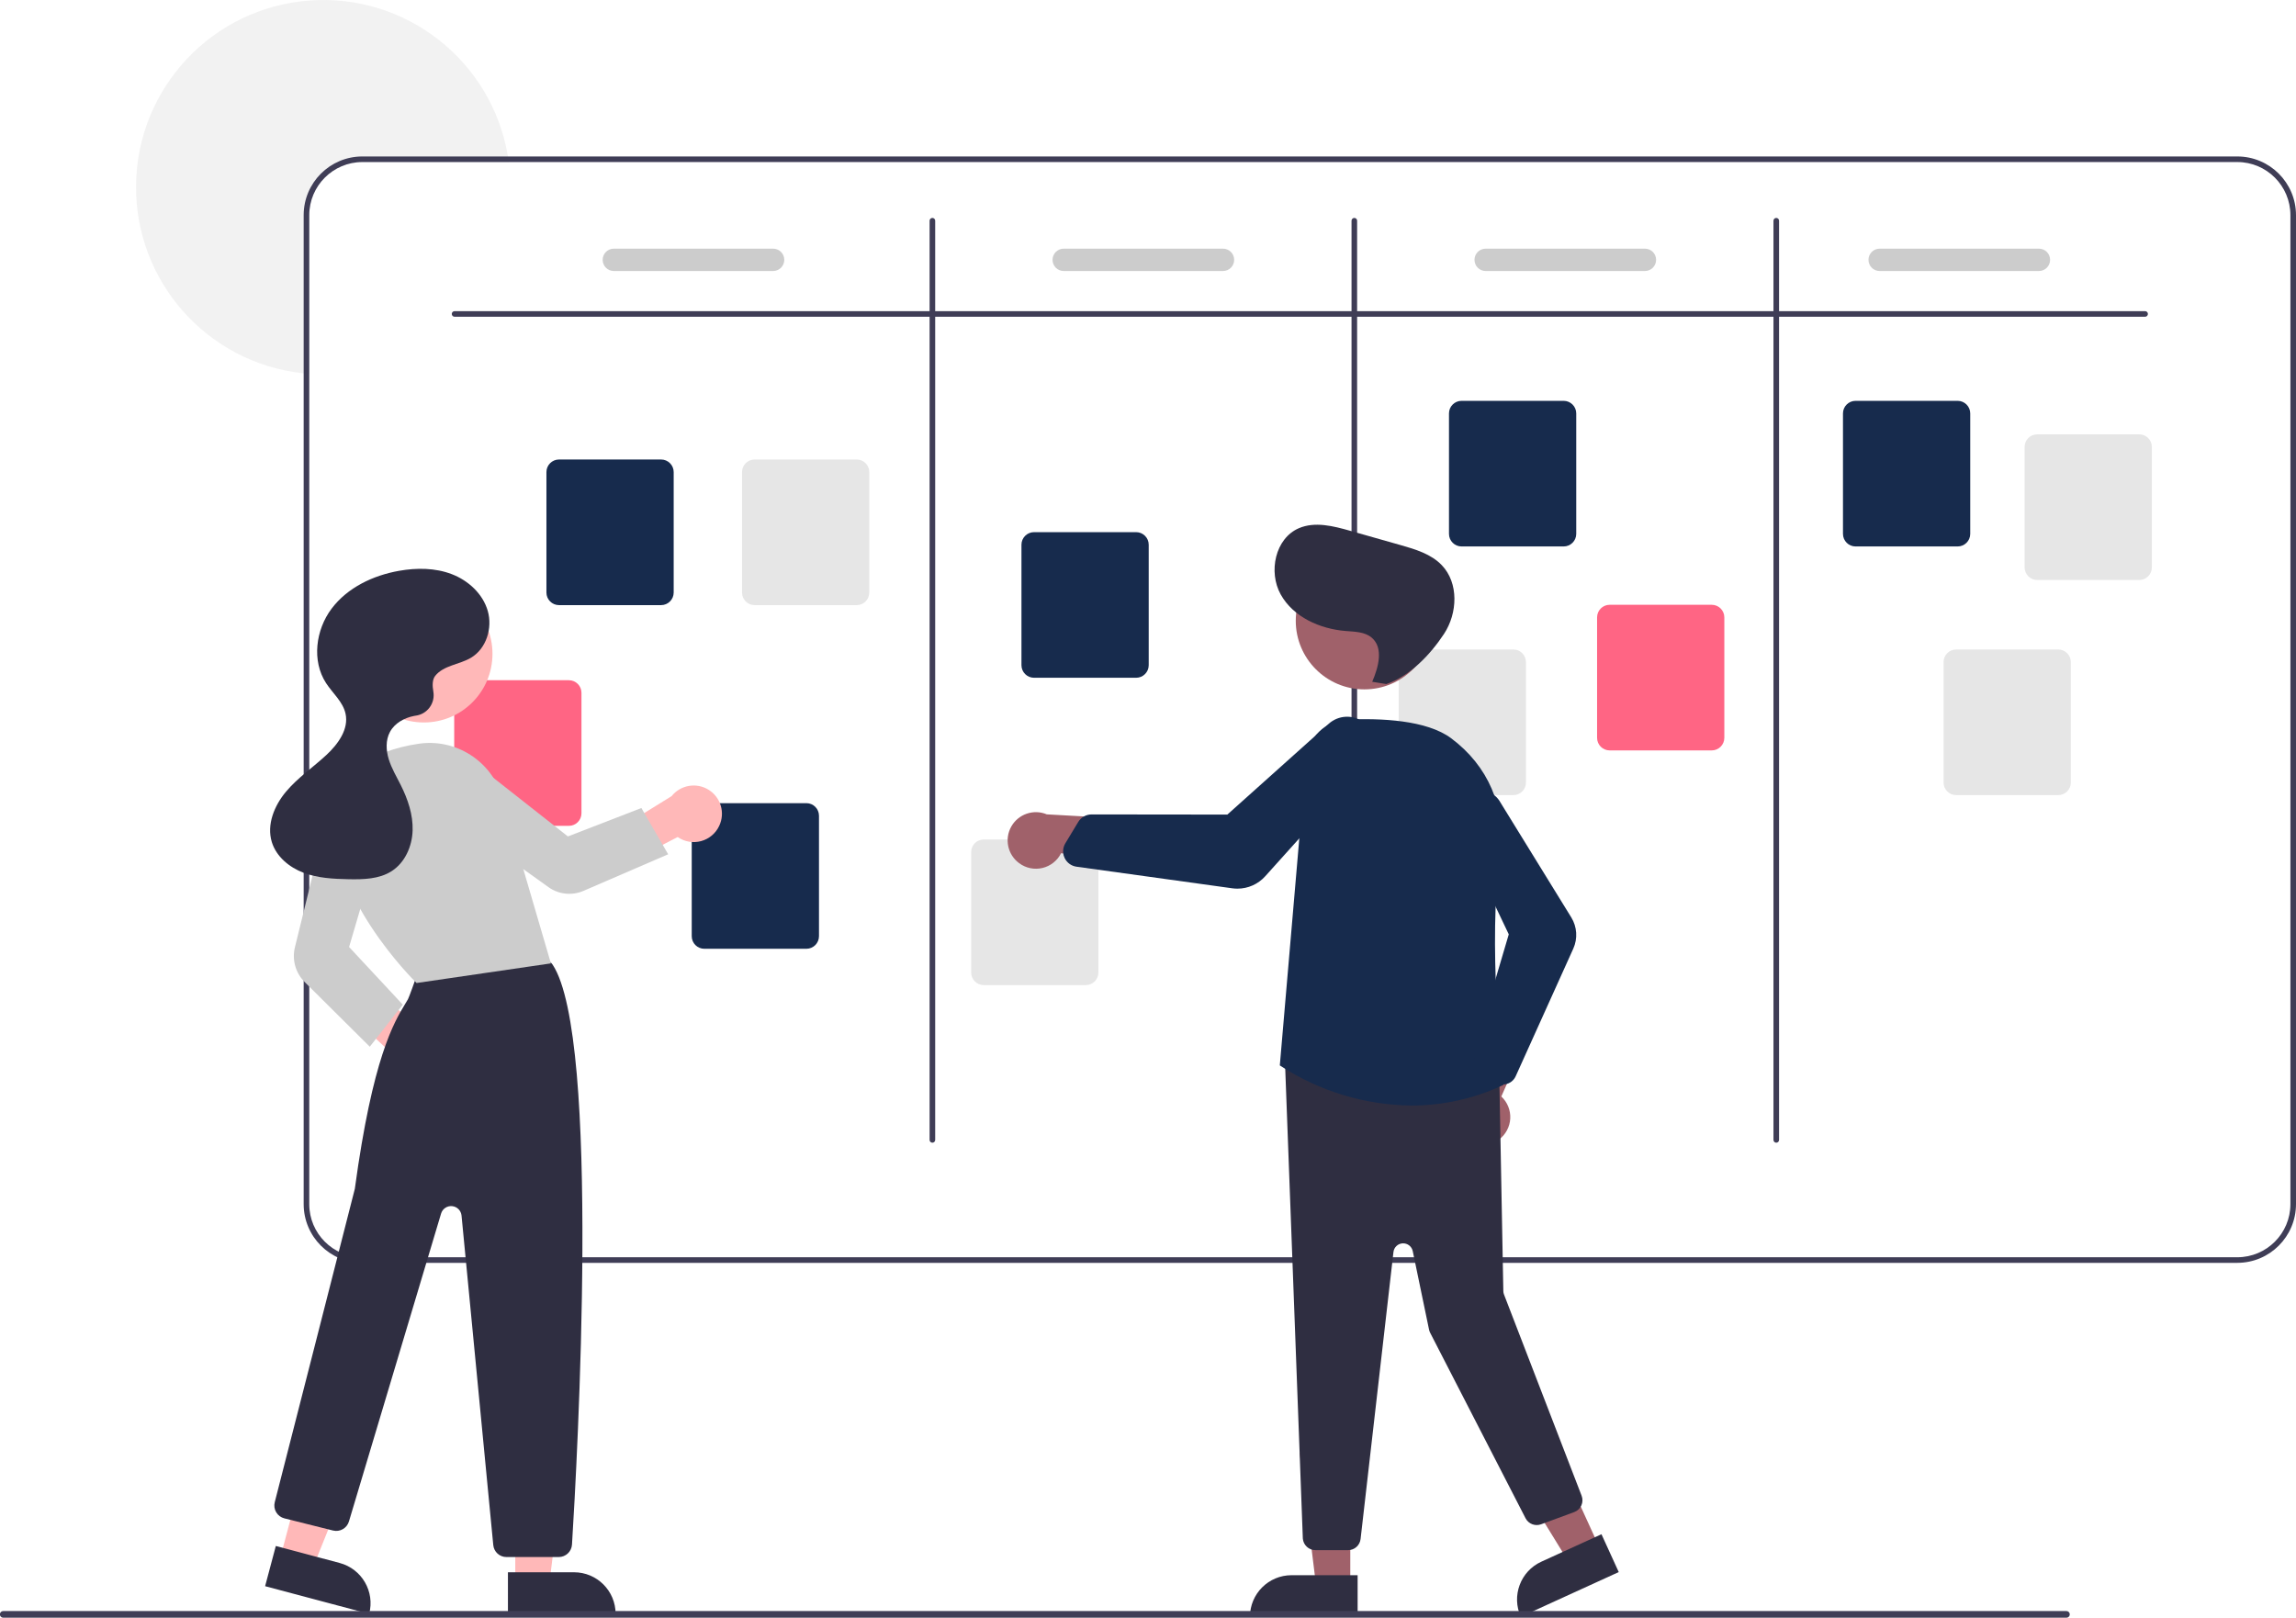
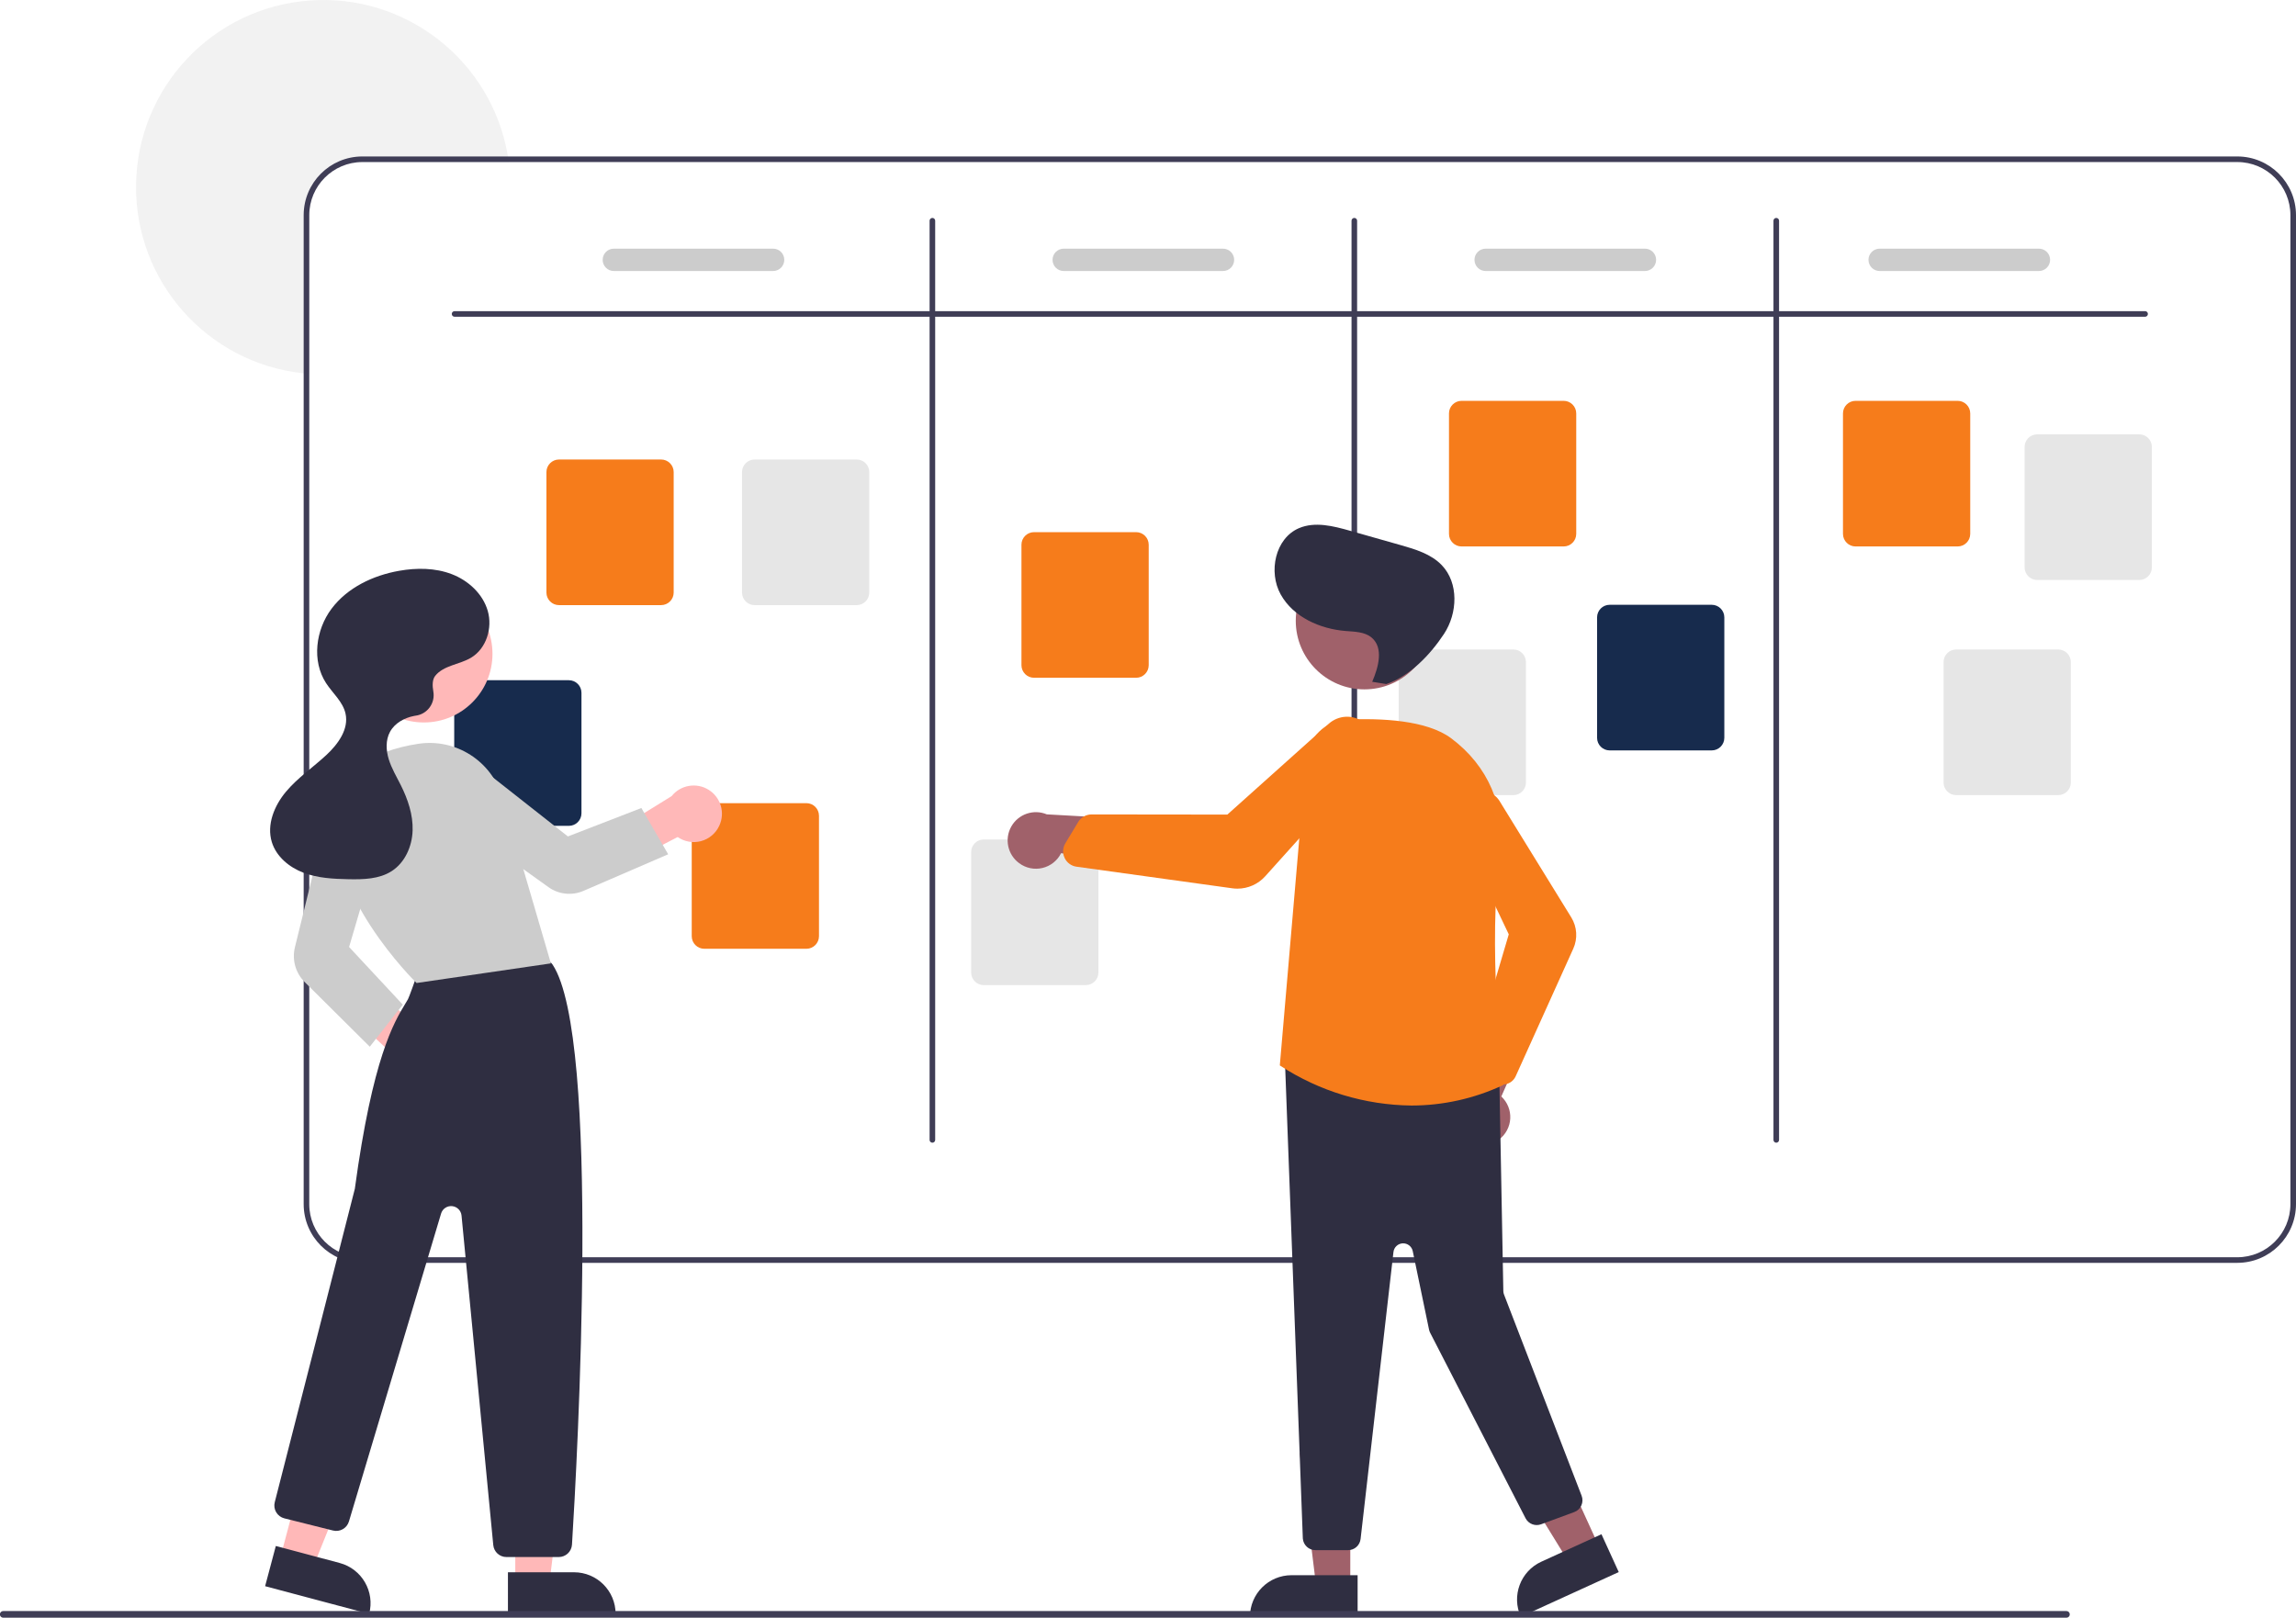
<svg xmlns="http://www.w3.org/2000/svg" id="afc98551-3d88-4acb-87ed-36f06011ac7a" data-name="Layer 1" width="821.676" height="579.01" viewBox="0 0 821.676 579.01">
  <path d="M371.238,218.495h-52.4a19.017,19.017,0,0,0-19,19v56.81c-.67-.04-1.34-.1-2-.18a66.999,66.999,0,1,1,73.1-77.63C371.048,217.155,371.148,217.825,371.238,218.495Z" transform="translate(-189.1619 -160.4952)" fill="#f2f2f2" />
  <path d="M989.838,216.495h-671a21.023,21.023,0,0,0-21,21v354a21.023,21.023,0,0,0,21,21h671a21.023,21.023,0,0,0,21-21v-354A21.023,21.023,0,0,0,989.838,216.495Zm19,375a19.017,19.017,0,0,1-19,19h-671a19.017,19.017,0,0,1-19-19v-354a19.017,19.017,0,0,1,19-19h671a19.017,19.017,0,0,1,19,19Z" transform="translate(-189.1619 -160.4952)" fill="#3f3d56" />
  <path d="M956.838,273.865h-605a1,1,0,0,1,0-2h605a1,1,0,0,1,0,2Z" transform="translate(-189.1619 -160.4952)" fill="#3f3d56" />
  <path d="M522.838,569.495a1,1,0,0,1-1-1v-329a1,1,0,1,1,2,0v329A1,1,0,0,1,522.838,569.495Z" transform="translate(-189.1619 -160.4952)" fill="#3f3d56" />
  <path d="M673.838,569.495a1,1,0,0,1-1-1v-329a1,1,0,1,1,2,0v329A1,1,0,0,1,673.838,569.495Z" transform="translate(-189.1619 -160.4952)" fill="#3f3d56" />
  <path d="M824.838,569.495a1,1,0,0,1-1-1v-329a1,1,0,1,1,2,0v329A1,1,0,0,1,824.838,569.495Z" transform="translate(-189.1619 -160.4952)" fill="#3f3d56" />
-   <path d="M425.754,377.083h-36.54a4.505,4.505,0,0,1-4.5-4.5V329.463a4.505,4.505,0,0,1,4.5-4.5h36.54a4.505,4.505,0,0,1,4.5,4.5v43.12A4.505,4.505,0,0,1,425.754,377.083Z" transform="translate(-189.1619 -160.4952)" fill="#172b4d" />
-   <path d="M477.754,500.083h-36.54a4.505,4.505,0,0,1-4.5-4.5V452.463a4.505,4.505,0,0,1,4.5-4.5h36.54a4.505,4.505,0,0,1,4.5,4.5v43.12A4.505,4.505,0,0,1,477.754,500.083Z" transform="translate(-189.1619 -160.4952)" fill="#172b4d" />
-   <path d="M595.754,403.083h-36.54a4.505,4.505,0,0,1-4.5-4.5V355.463a4.505,4.505,0,0,1,4.5-4.5h36.54a4.505,4.505,0,0,1,4.5,4.5v43.12A4.505,4.505,0,0,1,595.754,403.083Z" transform="translate(-189.1619 -160.4952)" fill="#172b4d" />
-   <path d="M748.754,356.083h-36.54a4.505,4.505,0,0,1-4.5-4.5V308.463a4.505,4.505,0,0,1,4.5-4.5h36.54a4.505,4.505,0,0,1,4.5,4.5v43.12A4.505,4.505,0,0,1,748.754,356.083Z" transform="translate(-189.1619 -160.4952)" fill="#172b4d" />
-   <path d="M889.754,356.083h-36.54a4.505,4.505,0,0,1-4.5-4.5V308.463a4.505,4.505,0,0,1,4.5-4.5h36.54a4.505,4.505,0,0,1,4.5,4.5v43.12A4.505,4.505,0,0,1,889.754,356.083Z" transform="translate(-189.1619 -160.4952)" fill="#172b4d" />
+   <path d="M425.754,377.083h-36.54a4.505,4.505,0,0,1-4.5-4.5V329.463a4.505,4.505,0,0,1,4.5-4.5h36.54a4.505,4.505,0,0,1,4.5,4.5v43.12A4.505,4.505,0,0,1,425.754,377.083Z" transform="translate(-189.1619 -160.4952)" fill="#f67c1b" />
+   <path d="M477.754,500.083h-36.54a4.505,4.505,0,0,1-4.5-4.5V452.463a4.505,4.505,0,0,1,4.5-4.5h36.54a4.505,4.505,0,0,1,4.5,4.5v43.12A4.505,4.505,0,0,1,477.754,500.083Z" transform="translate(-189.1619 -160.4952)" fill="#f67c1b" />
+   <path d="M595.754,403.083h-36.54a4.505,4.505,0,0,1-4.5-4.5V355.463a4.505,4.505,0,0,1,4.5-4.5h36.54a4.505,4.505,0,0,1,4.5,4.5v43.12A4.505,4.505,0,0,1,595.754,403.083Z" transform="translate(-189.1619 -160.4952)" fill="#f67c1b" />
+   <path d="M748.754,356.083h-36.54a4.505,4.505,0,0,1-4.5-4.5V308.463a4.505,4.505,0,0,1,4.5-4.5h36.54a4.505,4.505,0,0,1,4.5,4.5v43.12A4.505,4.505,0,0,1,748.754,356.083Z" transform="translate(-189.1619 -160.4952)" fill="#f67c1b" />
+   <path d="M889.754,356.083h-36.54a4.505,4.505,0,0,1-4.5-4.5V308.463a4.505,4.505,0,0,1,4.5-4.5h36.54a4.505,4.505,0,0,1,4.5,4.5v43.12A4.505,4.505,0,0,1,889.754,356.083Z" transform="translate(-189.1619 -160.4952)" fill="#f67c1b" />
  <path d="M954.754,368.083h-36.54a4.505,4.505,0,0,1-4.5-4.5V320.463a4.505,4.505,0,0,1,4.5-4.5h36.54a4.505,4.505,0,0,1,4.5,4.5v43.12A4.505,4.505,0,0,1,954.754,368.083Z" transform="translate(-189.1619 -160.4952)" fill="#e6e6e6" />
  <path d="M925.754,445.083h-36.54a4.505,4.505,0,0,1-4.5-4.5V397.463a4.505,4.505,0,0,1,4.5-4.5h36.54a4.505,4.505,0,0,1,4.5,4.5v43.12A4.505,4.505,0,0,1,925.754,445.083Z" transform="translate(-189.1619 -160.4952)" fill="#e6e6e6" />
-   <path d="M801.754,429.083h-36.54a4.505,4.505,0,0,1-4.5-4.5V381.463a4.505,4.505,0,0,1,4.5-4.5h36.54a4.505,4.505,0,0,1,4.5,4.5v43.12A4.505,4.505,0,0,1,801.754,429.083Z" transform="translate(-189.1619 -160.4952)" fill="#ff6584" />
+   <path d="M801.754,429.083h-36.54a4.505,4.505,0,0,1-4.5-4.5V381.463a4.505,4.505,0,0,1,4.5-4.5h36.54a4.505,4.505,0,0,1,4.5,4.5v43.12A4.505,4.505,0,0,1,801.754,429.083Z" transform="translate(-189.1619 -160.4952)" fill="#172b4d" />
  <path d="M730.754,445.083h-36.54a4.505,4.505,0,0,1-4.5-4.5V397.463a4.505,4.505,0,0,1,4.5-4.5h36.54a4.505,4.505,0,0,1,4.5,4.5v43.12A4.505,4.505,0,0,1,730.754,445.083Z" transform="translate(-189.1619 -160.4952)" fill="#e6e6e6" />
  <path d="M577.754,513.083h-36.54a4.505,4.505,0,0,1-4.5-4.5V465.463a4.505,4.505,0,0,1,4.5-4.5h36.54a4.505,4.505,0,0,1,4.5,4.5v43.12A4.505,4.505,0,0,1,577.754,513.083Z" transform="translate(-189.1619 -160.4952)" fill="#e6e6e6" />
-   <path d="M392.754,456.083h-36.54a4.505,4.505,0,0,1-4.5-4.5V408.463a4.505,4.505,0,0,1,4.5-4.5h36.54a4.505,4.505,0,0,1,4.5,4.5v43.12A4.505,4.505,0,0,1,392.754,456.083Z" transform="translate(-189.1619 -160.4952)" fill="#ff6584" />
+   <path d="M392.754,456.083h-36.54a4.505,4.505,0,0,1-4.5-4.5V408.463a4.505,4.505,0,0,1,4.5-4.5h36.54a4.505,4.505,0,0,1,4.5,4.5v43.12A4.505,4.505,0,0,1,392.754,456.083Z" transform="translate(-189.1619 -160.4952)" fill="#172b4d" />
  <path d="M495.754,377.083h-36.54a4.505,4.505,0,0,1-4.5-4.5V329.463a4.505,4.505,0,0,1,4.5-4.5h36.54a4.505,4.505,0,0,1,4.5,4.5v43.12A4.505,4.505,0,0,1,495.754,377.083Z" transform="translate(-189.1619 -160.4952)" fill="#e6e6e6" />
  <path d="M465.838,257.495h-57a4,4,0,0,1,0-8h57a4,4,0,0,1,0,8Z" transform="translate(-189.1619 -160.4952)" fill="#ccc" />
  <path d="M626.838,257.495h-57a4,4,0,0,1,0-8h57a4,4,0,0,1,0,8Z" transform="translate(-189.1619 -160.4952)" fill="#ccc" />
  <path d="M777.838,257.495h-57a4,4,0,0,1,0-8h57a4,4,0,0,1,0,8Z" transform="translate(-189.1619 -160.4952)" fill="#ccc" />
  <path d="M918.838,257.495h-57a4,4,0,0,1,0-8h57a4,4,0,0,1,0,8Z" transform="translate(-189.1619 -160.4952)" fill="#ccc" />
  <path d="M338.171,550.387A10.056,10.056,0,0,1,329.471,537.656L303.838,513.795l13.553-3.438,25.206,20.444a10.11,10.11,0,0,1-4.426,19.586Z" transform="translate(-189.1619 -160.4952)" fill="#ffb8b8" />
  <polygon points="184.404 566.253 196.664 566.253 202.496 518.965 184.402 518.965 184.404 566.253" fill="#ffb8b8" />
  <path d="M370.939,723.245h38.531a0,0,0,0,1,0,0v14.887a0,0,0,0,1,0,0H385.826a14.887,14.887,0,0,1-14.887-14.887v0A0,0,0,0,1,370.939,723.245Z" transform="translate(591.28 1300.863) rotate(179.9974)" fill="#2f2e41" />
  <polygon points="100.345 557.401 112.193 560.555 129.994 516.359 112.509 511.705 100.345 557.401" fill="#ffb8b8" />
  <path d="M285.307,718.541h38.531a0,0,0,0,1,0,0v14.887a0,0,0,0,1,0,0H300.194a14.887,14.887,0,0,1-14.887-14.887v0A0,0,0,0,1,285.307,718.541Z" transform="matrix(-0.96635, -0.25722, 0.25722, -0.96635, 222.9961, 1345.388)" fill="#2f2e41" />
  <path d="M389.123,717.795H370.416a4.73,4.73,0,0,1-4.726-4.293L354.333,595.57a3.748,3.748,0,0,0-7.321-.715L314.039,705.055a4.742,4.742,0,0,1-5.7,3.246l-17.403-4.352a4.747,4.747,0,0,1-3.447-5.787c.284-1.11,28.411-111.028,28.656-112.158,6.373-46.968,13.997-59.554,18.093-66.314.339-.56.651-1.074.931-1.561.351-.608,2.512-6.645,3.884-10.564a4.79,4.79,0,0,1,2.435-2.978c17.211-8.802,37.347-2.709,43.109-.632a4.682,4.682,0,0,1,2.338,1.815c17.285,26.071,8.802,177.491,6.926,207.581A4.751,4.751,0,0,1,389.123,717.795Z" transform="translate(-189.1619 -160.4952)" fill="#2f2e41" />
  <circle cx="151.684" cy="234.024" r="24.561" fill="#ffb8b8" />
  <path d="M338.244,512.333l-.177-.171c-.331-.32-33.056-32.38-28.821-62.024,1.811-12.68,12.07-20.781,29.668-23.431a27.135,27.135,0,0,1,30,19.121l17.4,59.484Z" transform="translate(-189.1619 -160.4952)" fill="#ccc" />
  <path d="M321.495,535.136l-23.318-23.171a13.137,13.137,0,0,1-3.48-12.392l11.289-45.919A10.354,10.354,0,0,1,319.165,446.254a10.411,10.411,0,0,1,6.809,12.794L314.09,499.444l19.218,20.637Z" transform="translate(-189.1619 -160.4952)" fill="#ccc" />
  <path d="M446.566,456.058a10.056,10.056,0,0,1-14.884,4.029L400.553,476.221l1.376-13.706,27.597-17.079a10.11,10.11,0,0,1,17.04,10.621Z" transform="translate(-189.1619 -160.4952)" fill="#ffb8b8" />
  <path d="M428.283,466.26l-30.346,13.114a12.809,12.809,0,0,1-12.477-1.338l-38.589-27.649A10.355,10.355,0,0,1,344.897,435.4a10.41,10.41,0,0,1,14.409-1.568l33.088,26.042,26.3-10.175Z" transform="translate(-189.1619 -160.4952)" fill="#ccc" />
  <path d="M344.918,402.39c3.03-3.796,8.691-4.001,12.853-6.505,5.452-3.28,7.706-10.611,5.949-16.726s-6.938-10.881-12.878-13.16-12.549-2.307-18.816-1.206c-9.33,1.64-18.516,5.995-24.207,13.569s-7.139,18.666-1.981,26.612c2.37,3.652,6.029,6.667,6.975,10.917,1.242,5.58-2.671,10.961-6.864,14.846-4.777,4.426-10.257,8.133-14.442,13.123s-6.976,11.806-5.066,18.032c1.6,5.216,6.256,9.059,11.361,10.984s10.666,2.203,16.121,2.309c5.297.104,10.924-.025,15.386-2.881,4.777-3.058,7.328-8.858,7.516-14.527s-1.706-11.223-4.245-16.294c-1.513-3.023-3.273-5.953-4.278-9.18s-1.18-6.89.431-9.863c1.693-3.125,5.117-5.009,8.604-5.694.181-.036.373-.067.573-.096a7.398,7.398,0,0,0,6.333-8.628C343.847,405.808,343.881,403.689,344.918,402.39Z" transform="translate(-189.1619 -160.4952)" fill="#2f2e41" />
  <polygon points="483.229 567.3 470.969 567.3 465.137 520.012 483.231 520.013 483.229 567.3" fill="#a0616a" />
  <path d="M462.212,563.797h23.644a0,0,0,0,1,0,0v14.887a0,0,0,0,1,0,0H447.325a0,0,0,0,1,0,0v0A14.887,14.887,0,0,1,462.212,563.797Z" fill="#2f2e41" />
  <polygon points="572.184 553.413 561.033 558.506 536.079 517.917 552.538 510.399 572.184 553.413" fill="#a0616a" />
  <path d="M743.47,716.962h23.644a0,0,0,0,1,0,0v14.887a0,0,0,0,1,0,0H728.583a0,0,0,0,1,0,0v0A14.887,14.887,0,0,1,743.47,716.962Z" transform="translate(-422.5278 215.6884) rotate(-24.54855)" fill="#2f2e41" />
  <path d="M725.643,568.352a10.056,10.056,0,0,0,.801-15.399l14.412-32.7-18.309,3.103-10.879,30.577a10.11,10.11,0,0,0,13.975,14.419Z" transform="translate(-189.1619 -160.4952)" fill="#a0616a" />
  <path d="M671.609,715.327H659.897a4.517,4.517,0,0,1-4.488-4.174l-6.387-170.559a4.5,4.5,0,0,1,4.925-4.805l67.735,7.193a4.501,4.501,0,0,1,4.062,4.394l1.419,75.235a3.492,3.492,0,0,0,.234,1.193l27.785,72.053a4.499,4.499,0,0,1-2.643,5.841l-11.868,4.373a4.501,4.501,0,0,1-5.557-2.164l-34.133-66.369a4.475,4.475,0,0,1-.404-1.143l-5.831-28.094a3.5,3.5,0,0,0-6.904.312L676.08,711.338A4.499,4.499,0,0,1,671.609,715.327Z" transform="translate(-189.1619 -160.4952)" fill="#2f2e41" />
  <circle cx="488.279" cy="222.178" r="24.561" fill="#a0616a" />
-   <path d="M694.285,556.19a87.664,87.664,0,0,1-46.873-14.198l-.239-.165.025-.29,9.395-109.416a15.421,15.421,0,0,1,14.599-14.062c12.176-.56,28.531.146,37.286,6.667,13.231,9.854,19.608,24.694,17.496,40.712-4.38,33.219.582,78.029,1.162,83.029l.042.36-.33.151A77.266,77.266,0,0,1,694.285,556.19Z" transform="translate(-189.1619 -160.4952)" fill="#172b4d" />
-   <path d="M727.022,548.653a5.007,5.007,0,0,1-3.681-1.622l-5.373-5.861a5.026,5.026,0,0,1-1.109-4.795l12.251-41.464-18.64-39.144a8.832,8.832,0,0,1-.604-5.879,8.809,8.809,0,0,1,16.313-2.084l25.295,41.042a11.951,11.951,0,0,1,.72,11.198l-20.61,45.665a4.988,4.988,0,0,1-3.766,2.88A5.054,5.054,0,0,1,727.022,548.653Z" transform="translate(-189.1619 -160.4952)" fill="#172b4d" />
+   <path d="M694.285,556.19a87.664,87.664,0,0,1-46.873-14.198l-.239-.165.025-.29,9.395-109.416a15.421,15.421,0,0,1,14.599-14.062c12.176-.56,28.531.146,37.286,6.667,13.231,9.854,19.608,24.694,17.496,40.712-4.38,33.219.582,78.029,1.162,83.029l.042.36-.33.151A77.266,77.266,0,0,1,694.285,556.19Z" transform="translate(-189.1619 -160.4952)" fill="#f67c1b" />
+   <path d="M727.022,548.653a5.007,5.007,0,0,1-3.681-1.622l-5.373-5.861a5.026,5.026,0,0,1-1.109-4.795l12.251-41.464-18.64-39.144a8.832,8.832,0,0,1-.604-5.879,8.809,8.809,0,0,1,16.313-2.084l25.295,41.042a11.951,11.951,0,0,1,.72,11.198l-20.61,45.665a4.988,4.988,0,0,1-3.766,2.88A5.054,5.054,0,0,1,727.022,548.653Z" transform="translate(-189.1619 -160.4952)" fill="#f67c1b" />
  <path d="M553.9,469.448a10.056,10.056,0,0,0,14.999-3.578l35.438,4.596L596.192,453.778l-32.404-1.806a10.11,10.11,0,0,0-9.888,17.476Z" transform="translate(-189.1619 -160.4952)" fill="#a0616a" />
-   <path d="M632.011,478.562a13.425,13.425,0,0,1-1.845-.127l-55.751-7.732a5.541,5.541,0,0,1-4.251-3.111,5.657,5.657,0,0,1-.318-.829h-0a5.564,5.564,0,0,1,.575-4.432l4.614-7.649a5.584,5.584,0,0,1,4.756-2.686h.008l48.596.056,36.294-32.517a9.868,9.868,0,0,1,6.107-2.5,9.835,9.835,0,0,1,7.373,16.815L641.953,474.128A13.364,13.364,0,0,1,632.011,478.562Z" transform="translate(-189.1619 -160.4952)" fill="#172b4d" />
+   <path d="M632.011,478.562a13.425,13.425,0,0,1-1.845-.127l-55.751-7.732a5.541,5.541,0,0,1-4.251-3.111,5.657,5.657,0,0,1-.318-.829h-0a5.564,5.564,0,0,1,.575-4.432l4.614-7.649a5.584,5.584,0,0,1,4.756-2.686h.008l48.596.056,36.294-32.517a9.868,9.868,0,0,1,6.107-2.5,9.835,9.835,0,0,1,7.373,16.815L641.953,474.128A13.364,13.364,0,0,1,632.011,478.562Z" transform="translate(-189.1619 -160.4952)" fill="#f67c1b" />
  <path d="M680.234,404.523c2.244-5.195,4.144-12.113-.161-15.785-2.497-2.13-6.094-2.135-9.365-2.4-9.217-.747-18.706-4.988-23.211-13.064s-1.989-20.084,6.51-23.728c5.729-2.456,12.297-.783,18.294.918l18.006,5.106c5.35,1.517,10.967,3.19,14.819,7.201,6.143,6.397,5.684,17.212.805,24.618s-12.226,15.131-20.638,17.943Z" transform="translate(-189.1619 -160.4952)" fill="#2f2e41" />
  <path d="M928.647,739.505h-738.294a1.191,1.191,0,1,1,0-2.381h738.294a1.191,1.191,0,1,1,0,2.381Z" transform="translate(-189.1619 -160.4952)" fill="#3f3d56" />
</svg>
